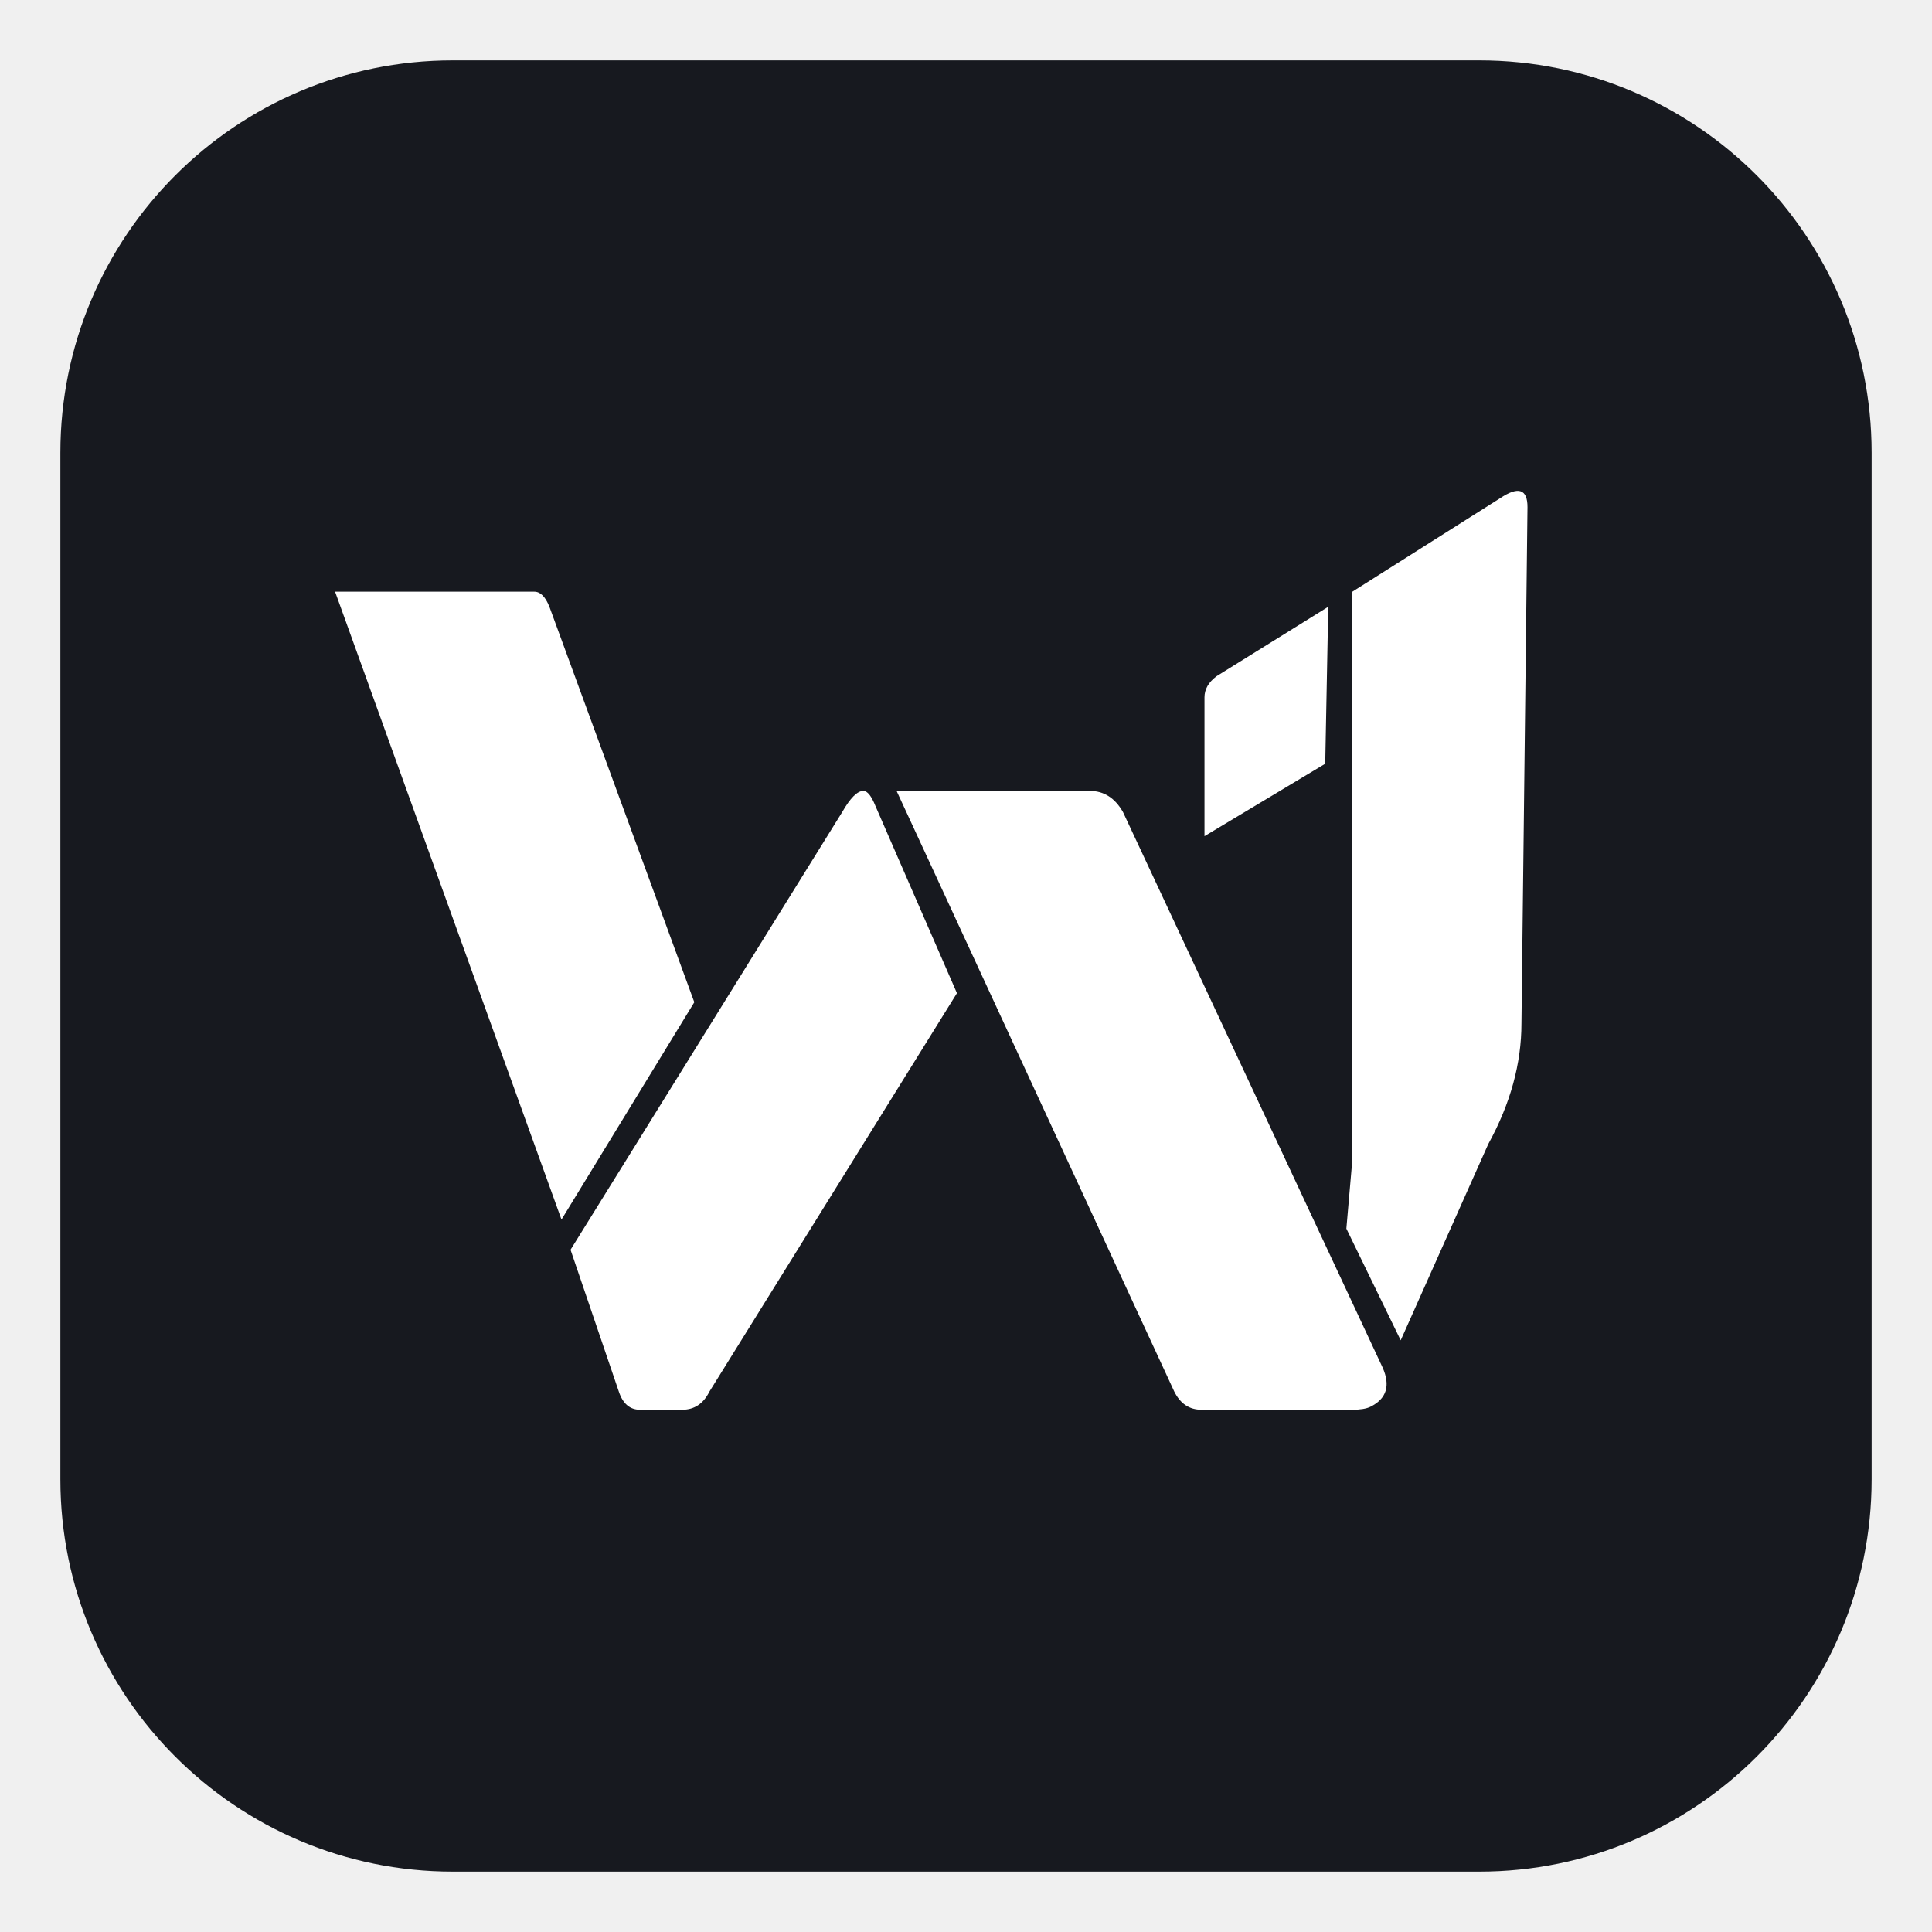
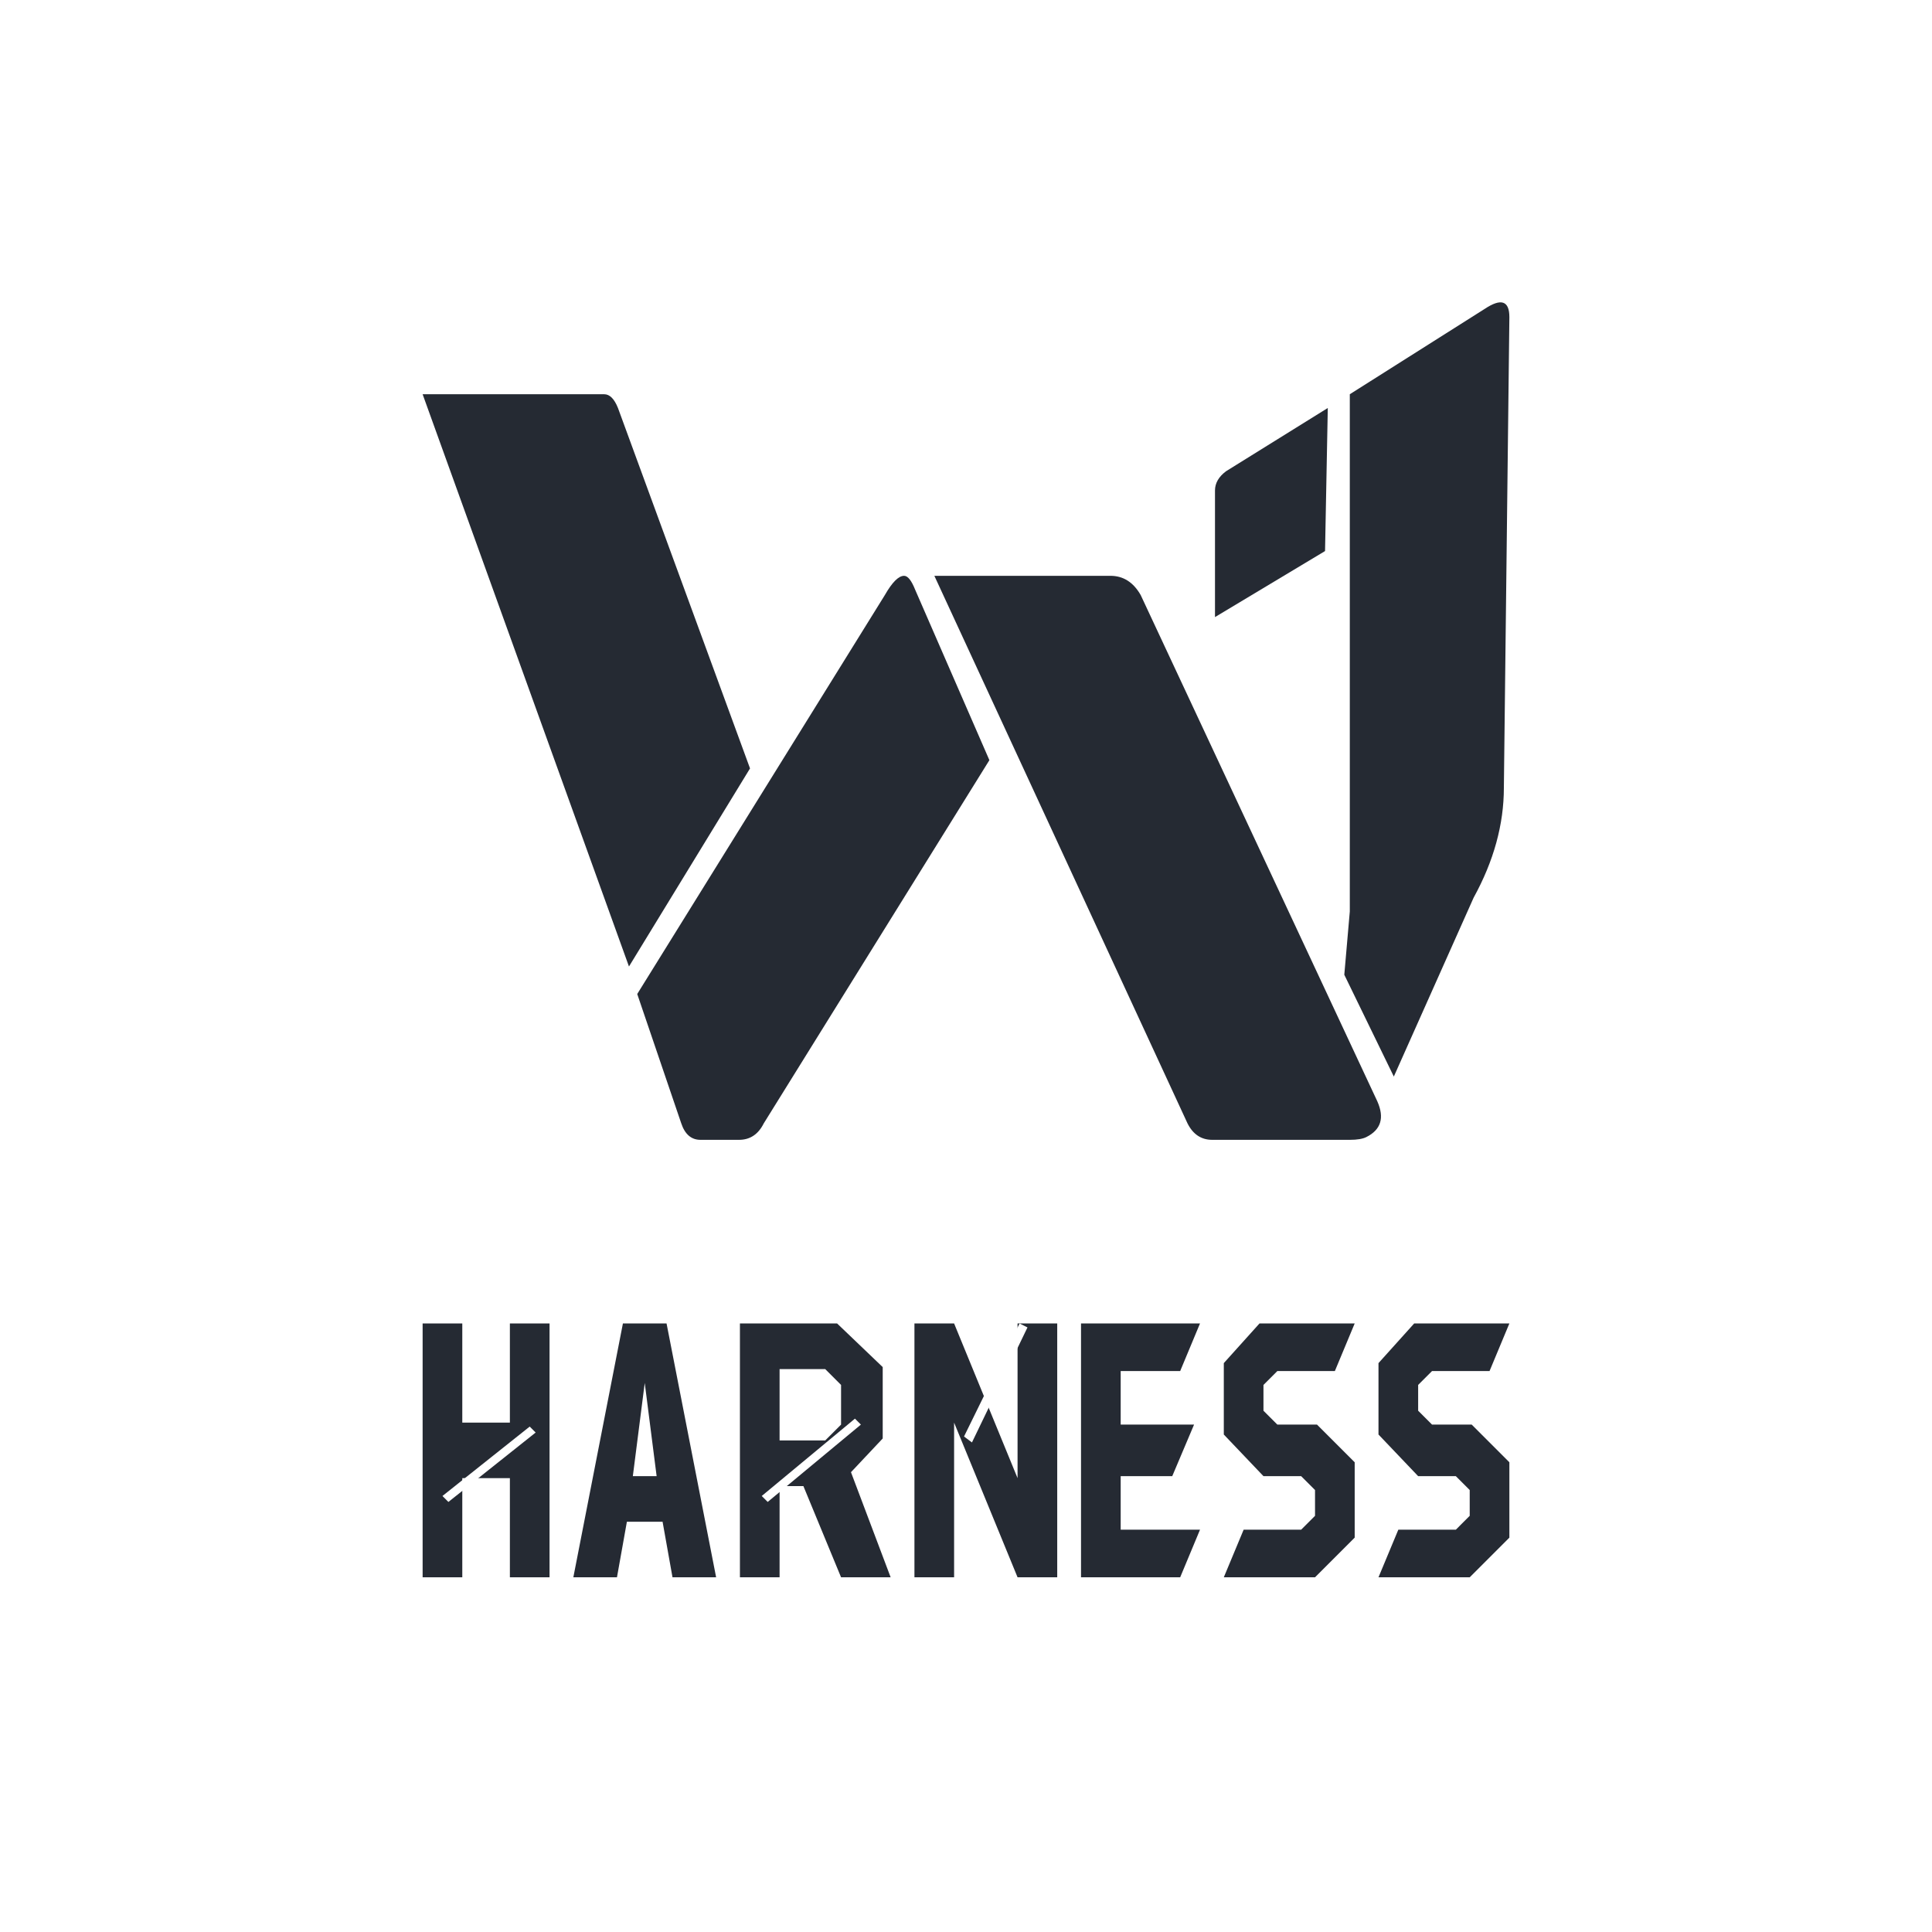
- <svg xmlns="http://www.w3.org/2000/svg" viewBox="0 0 512 512">
-   <rect x="16" y="16" width="480" height="480" rx="104" fill="#17191F" />
-   <g fill="#FFFFFF" transform="translate(51.2 51.2) scale(.8)">
-     <g transform="translate(-692 -585)">
-       <path d="M739 717H805Q808 717 810 722L858 853L814 925Z" />
-       <path d="M914 783Q916 783 918 788L945 850L863 982Q860 988 854 988H840Q835 988 833 982L817 935L907 790Q911 783 914 783Z" />
-       <path d="M925 783H989Q996 783 1000 790L1086 974Q1090 983 1082 987Q1080 988 1076 988H1026Q1020 988 1017 982Z" />
-       <path d="M1027 752Q1027 748 1031 745L1068 722L1067 774L1027 798Z" />
-       <path d="M1076 717L1125 686Q1134 680 1134 689L1132 860Q1132 880 1121 900L1092 965L1074 928L1076 905Z" />
+ <svg xmlns="http://www.w3.org/2000/svg" width="1024" height="1024" viewBox="0 0 1024 1024" color="#252A33" fill="currentColor" role="img">
+   <rect width="1024" height="1024" fill="#FFFFFF" />
+   <g transform="translate(224 155) scale(1.458228) translate(-47 -95)">
+     <g fill="currentColor">
+       <g transform="translate(-692 -585)">
+         <path d="M739 717H805Q808 717 810 722L858 853L814 925Z" />
+         <path d="M914 783Q916 783 918 788L945 850L863 982Q860 988 854 988H840Q835 988 833 982L817 935L907 790Q911 783 914 783Z" />
+         <path d="M925 783H989Q996 783 1000 790L1086 974Q1090 983 1082 987Q1080 988 1076 988H1026Q1020 988 1017 982Z" />
+         <path d="M1027 752Q1027 748 1031 745L1068 722L1067 774L1027 798Z" />
+         <path d="M1076 717L1125 686Q1134 680 1134 689L1132 860Q1132 880 1121 900L1092 965L1074 928L1076 905Z" />
+       </g>
+     </g>
+   </g>
+   <g transform="translate(224 701.4599) scale(1.051095) translate(0 0)">
+     <defs>
+       <mask id="harness-light-s-word-harness-cuts" maskUnits="userSpaceOnUse" x="-1" y="-1" width="550" height="130">
+         <rect x="-1" y="-1" width="550" height="130" fill="white" />
+         <path d="M10 87L54 52L57 55L13 90Z M171 87L218 48L221 51L174 90Z M273 57L301 0L305 2L277 60Z" fill="black" />
+       </mask>
+     </defs>
+     <g mask="url(#harness-light-s-word-harness-cuts)">
+       <path d="M0 0H20V50H44V0H64V128H44V78H20V128H0Z" />
+       <path fill-rule="evenodd" transform="translate(76 0)" d="M0 128L25 0H47L72 128H50L45 100H27L22 128ZM36 30L30 77H42Z" />
+       <path fill-rule="evenodd" transform="translate(160 0)" d="M0 0H49L72 22V58L56 75L76 128H51L32 82H20V128H0ZM20 23V59H43L51 51V31L43 23Z" />
+       <path transform="translate(248 0)" d="M0 128V0H20L52 78V0H72V128H52L20 50V128Z" />
+       <path transform="translate(332 0)" d="M0 0H60L50 24H20V51H57L46 77H20V104H60L50 128H0Z" />
+       <path transform="translate(404 0)" d="M18 0H66L56 24H27L20 31V44L27 51H47L66 70V108L46 128H0L10 104H39L46 97V84L39 77H20L0 56V20Z" />
+       <path transform="translate(482 0)" d="M18 0H66L56 24H27L20 31V44L27 51H47L66 70V108L46 128H0L10 104H39L46 97V84L39 77H20L0 56V20Z" />
    </g>
  </g>
</svg>
